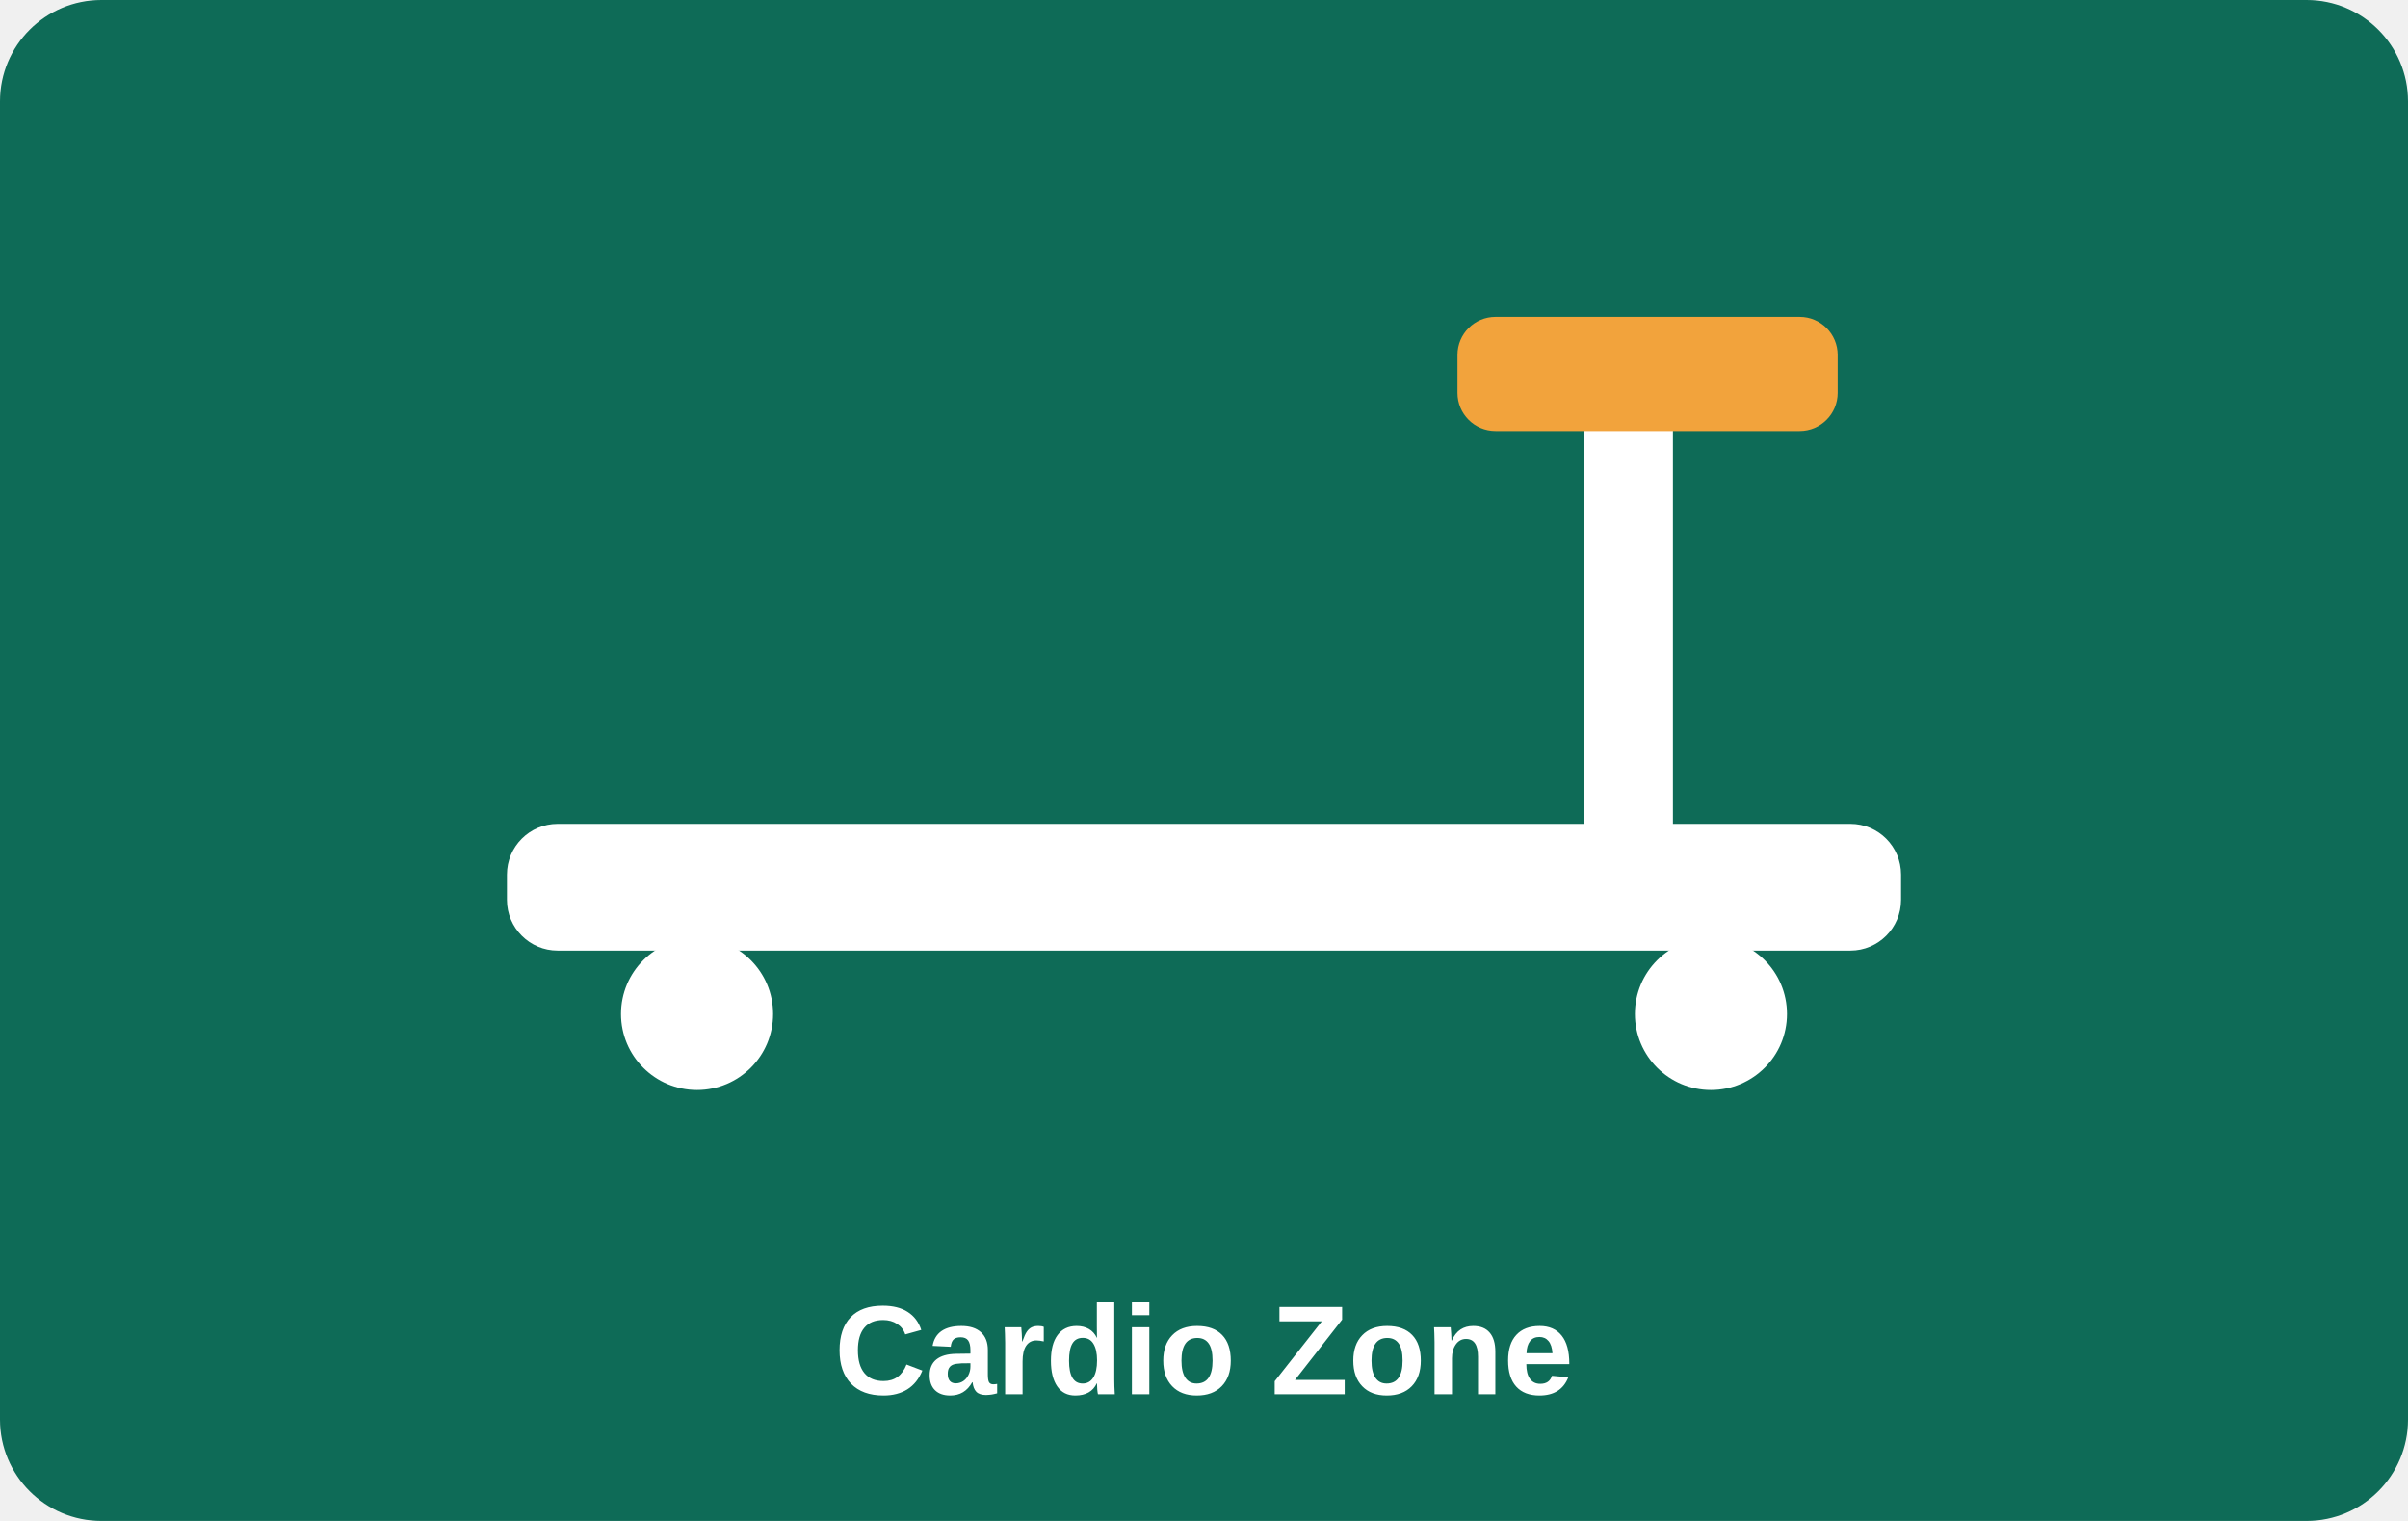
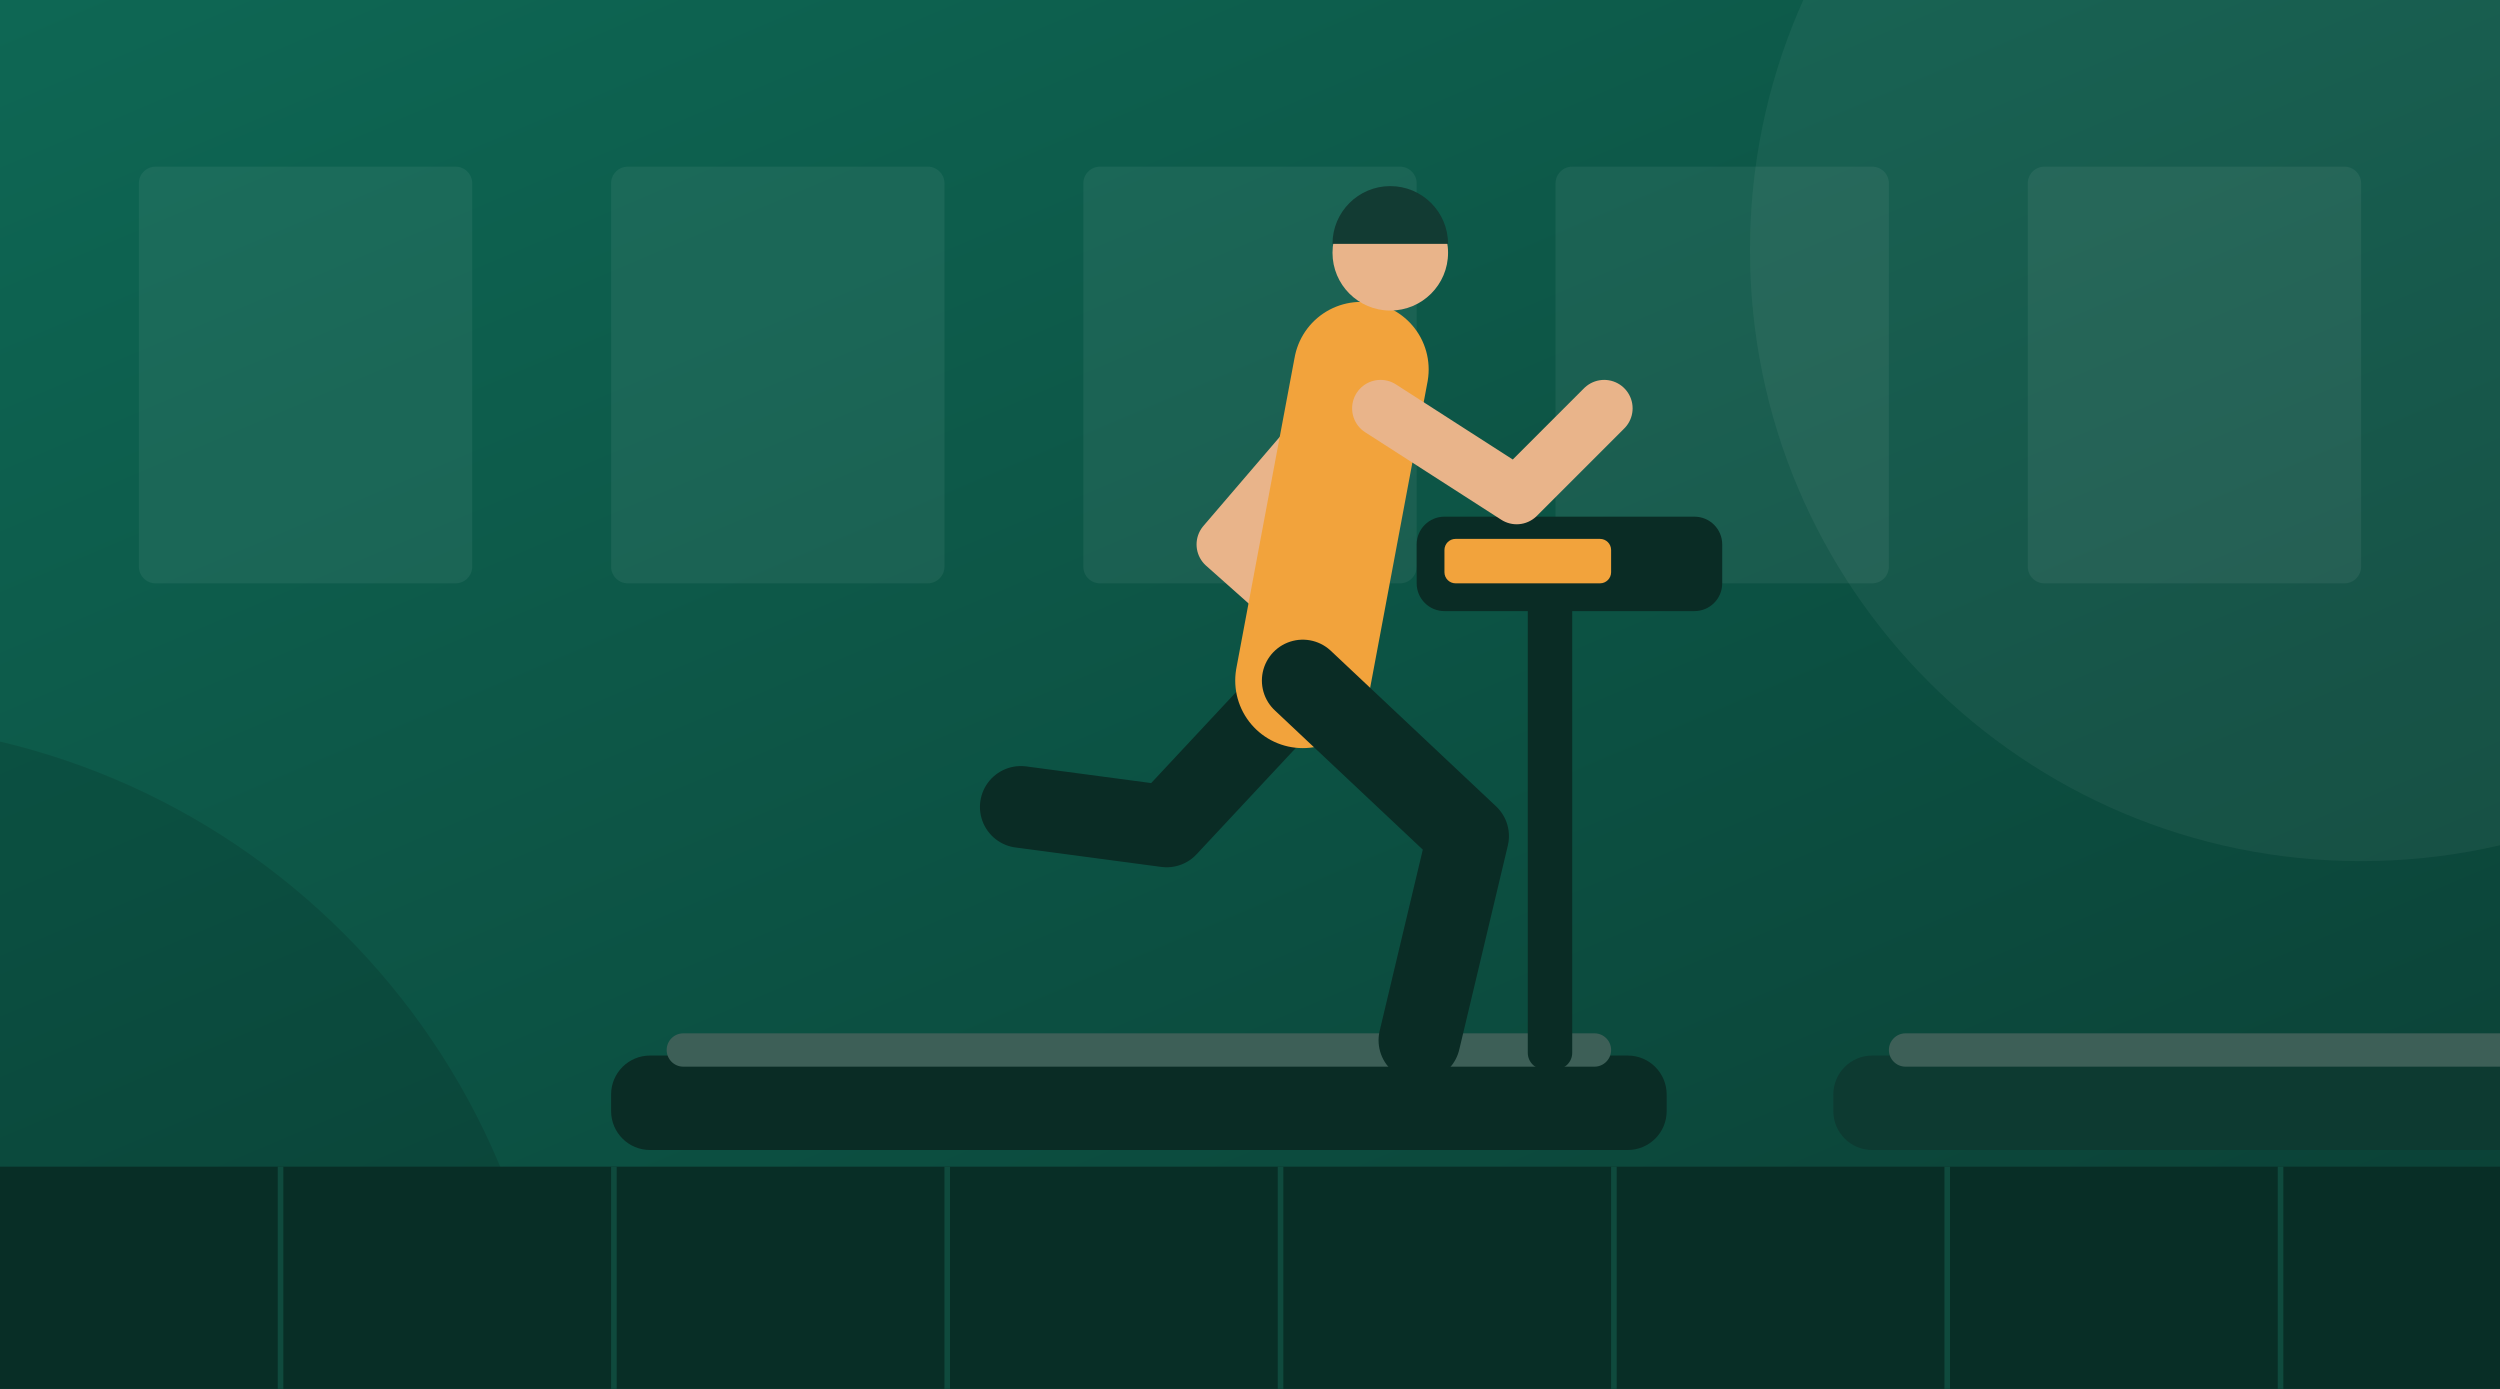
- <svg xmlns="http://www.w3.org/2000/svg" viewBox="0 0 380 240" width="380" height="240">
-   <rect width="380" height="240" rx="16" fill="#0E6B57" />
-   <rect x="80" y="130" width="220" height="20" rx="8" fill="#FFFFFF" />
-   <rect x="250" y="60" width="14" height="80" rx="6" fill="#FFFFFF" />
-   <rect x="230" y="50" width="60" height="18" rx="6" fill="#F2A33C" />
-   <circle cx="110" cy="160" r="12" fill="#FFFFFF" />
-   <circle cx="270" cy="160" r="12" fill="#FFFFFF" />
-   <text x="190" y="220" font-family="Arial" font-size="20" font-weight="bold" fill="#FFFFFF" text-anchor="middle">Cardio Zone</text>
+ <svg xmlns="http://www.w3.org/2000/svg" viewBox="200 0 900 500" width="900" height="500">
+   <defs>
+     <linearGradient id="sky" x1="0" y1="0" x2="1" y2="1">
+       <stop offset="0" stop-color="#0E6B57" />
+       <stop offset="1" stop-color="#0B3D33" />
+     </linearGradient>
+   </defs>
+   <rect width="1200" height="500" fill="url(#sky)" />
+   <circle cx="1050" cy="90" r="220" fill="#FFFFFF" opacity="0.05" />
+   <circle cx="140" cy="520" r="260" fill="#000000" opacity="0.12" />
+   <rect x="0" y="420" width="1200" height="80" fill="#082E26" />
+   <rect x="60" y="420" width="2" height="80" fill="#0F4A3D" />
+   <rect x="180" y="420" width="2" height="80" fill="#0F4A3D" />
+   <rect x="300" y="420" width="2" height="80" fill="#0F4A3D" />
+   <rect x="420" y="420" width="2" height="80" fill="#0F4A3D" />
+   <rect x="540" y="420" width="2" height="80" fill="#0F4A3D" />
+   <rect x="660" y="420" width="2" height="80" fill="#0F4A3D" />
+   <rect x="780" y="420" width="2" height="80" fill="#0F4A3D" />
+   <rect x="900" y="420" width="2" height="80" fill="#0F4A3D" />
+   <rect x="1020" y="420" width="2" height="80" fill="#0F4A3D" />
+   <rect x="1140" y="420" width="2" height="80" fill="#0F4A3D" />
+   <rect x="80" y="60" width="120" height="150" rx="6" fill="#FFFFFF" opacity="0.06" />
+   <rect x="250" y="60" width="120" height="150" rx="6" fill="#FFFFFF" opacity="0.06" />
+   <rect x="420" y="60" width="120" height="150" rx="6" fill="#FFFFFF" opacity="0.06" />
+   <rect x="590" y="60" width="120" height="150" rx="6" fill="#FFFFFF" opacity="0.06" />
+   <rect x="760" y="60" width="120" height="150" rx="6" fill="#FFFFFF" opacity="0.06" />
+   <rect x="930" y="60" width="120" height="150" rx="6" fill="#FFFFFF" opacity="0.06" />
+   <rect x="1100" y="60" width="120" height="150" rx="6" fill="#FFFFFF" opacity="0.06" />
+   <rect x="420" y="380" width="380" height="34" rx="14" fill="#0A2C25" />
+   <rect x="440" y="372" width="340" height="12" rx="6" fill="#3D5F57" />
+   <rect x="750" y="200" width="16" height="185" rx="6" fill="#0A2C25" />
+   <rect x="710" y="186" width="110" height="34" rx="10" fill="#0A2C25" />
+   <rect x="720" y="194" width="60" height="16" rx="4" fill="#F2A33C" />
+   <polyline points="669.0,245.0 620.0,297.5 567.5,290.5" fill="none" stroke="#0A2C25" stroke-width="29.44" stroke-linecap="round" stroke-linejoin="round" />
+   <polyline points="683.0,147.0 641.0,196.0 672.5,224.0" fill="none" stroke="#E9B48A" stroke-width="20.48" stroke-linecap="round" stroke-linejoin="round" />
+   <polyline points="669.0,245.0 690.0,133.0" fill="none" stroke="#F2A33C" stroke-width="48.64" stroke-linecap="round" stroke-linejoin="round" />
+   <polyline points="669.0,245.0 728.5,301.0 711.0,374.5" fill="none" stroke="#0A2C25" stroke-width="29.44" stroke-linecap="round" stroke-linejoin="round" />
+   <circle cx="700.5" cy="91.0" r="20.8" fill="#E9B48A" />
+   <path d="M679.7 87.8 a20.8 20.8 0 0 1 41.6 0 z" fill="#123B33" />
+   <polyline points="697.0,147.0 746.0,178.5 777.5,147.0" fill="none" stroke="#E9B48A" stroke-width="20.48" stroke-linecap="round" stroke-linejoin="round" />
+   <rect x="860" y="380" width="380" height="34" rx="14" fill="#0D3A31" />
+   <rect x="880" y="372" width="340" height="12" rx="6" fill="#3D5F57" />
+   <rect x="1190" y="200" width="16" height="185" rx="6" fill="#0D3A31" />
+   <rect x="1150" y="186" width="110" height="34" rx="10" fill="#0D3A31" />
+   <rect x="1160" y="194" width="60" height="16" rx="4" fill="#F2A33C" />
</svg>
